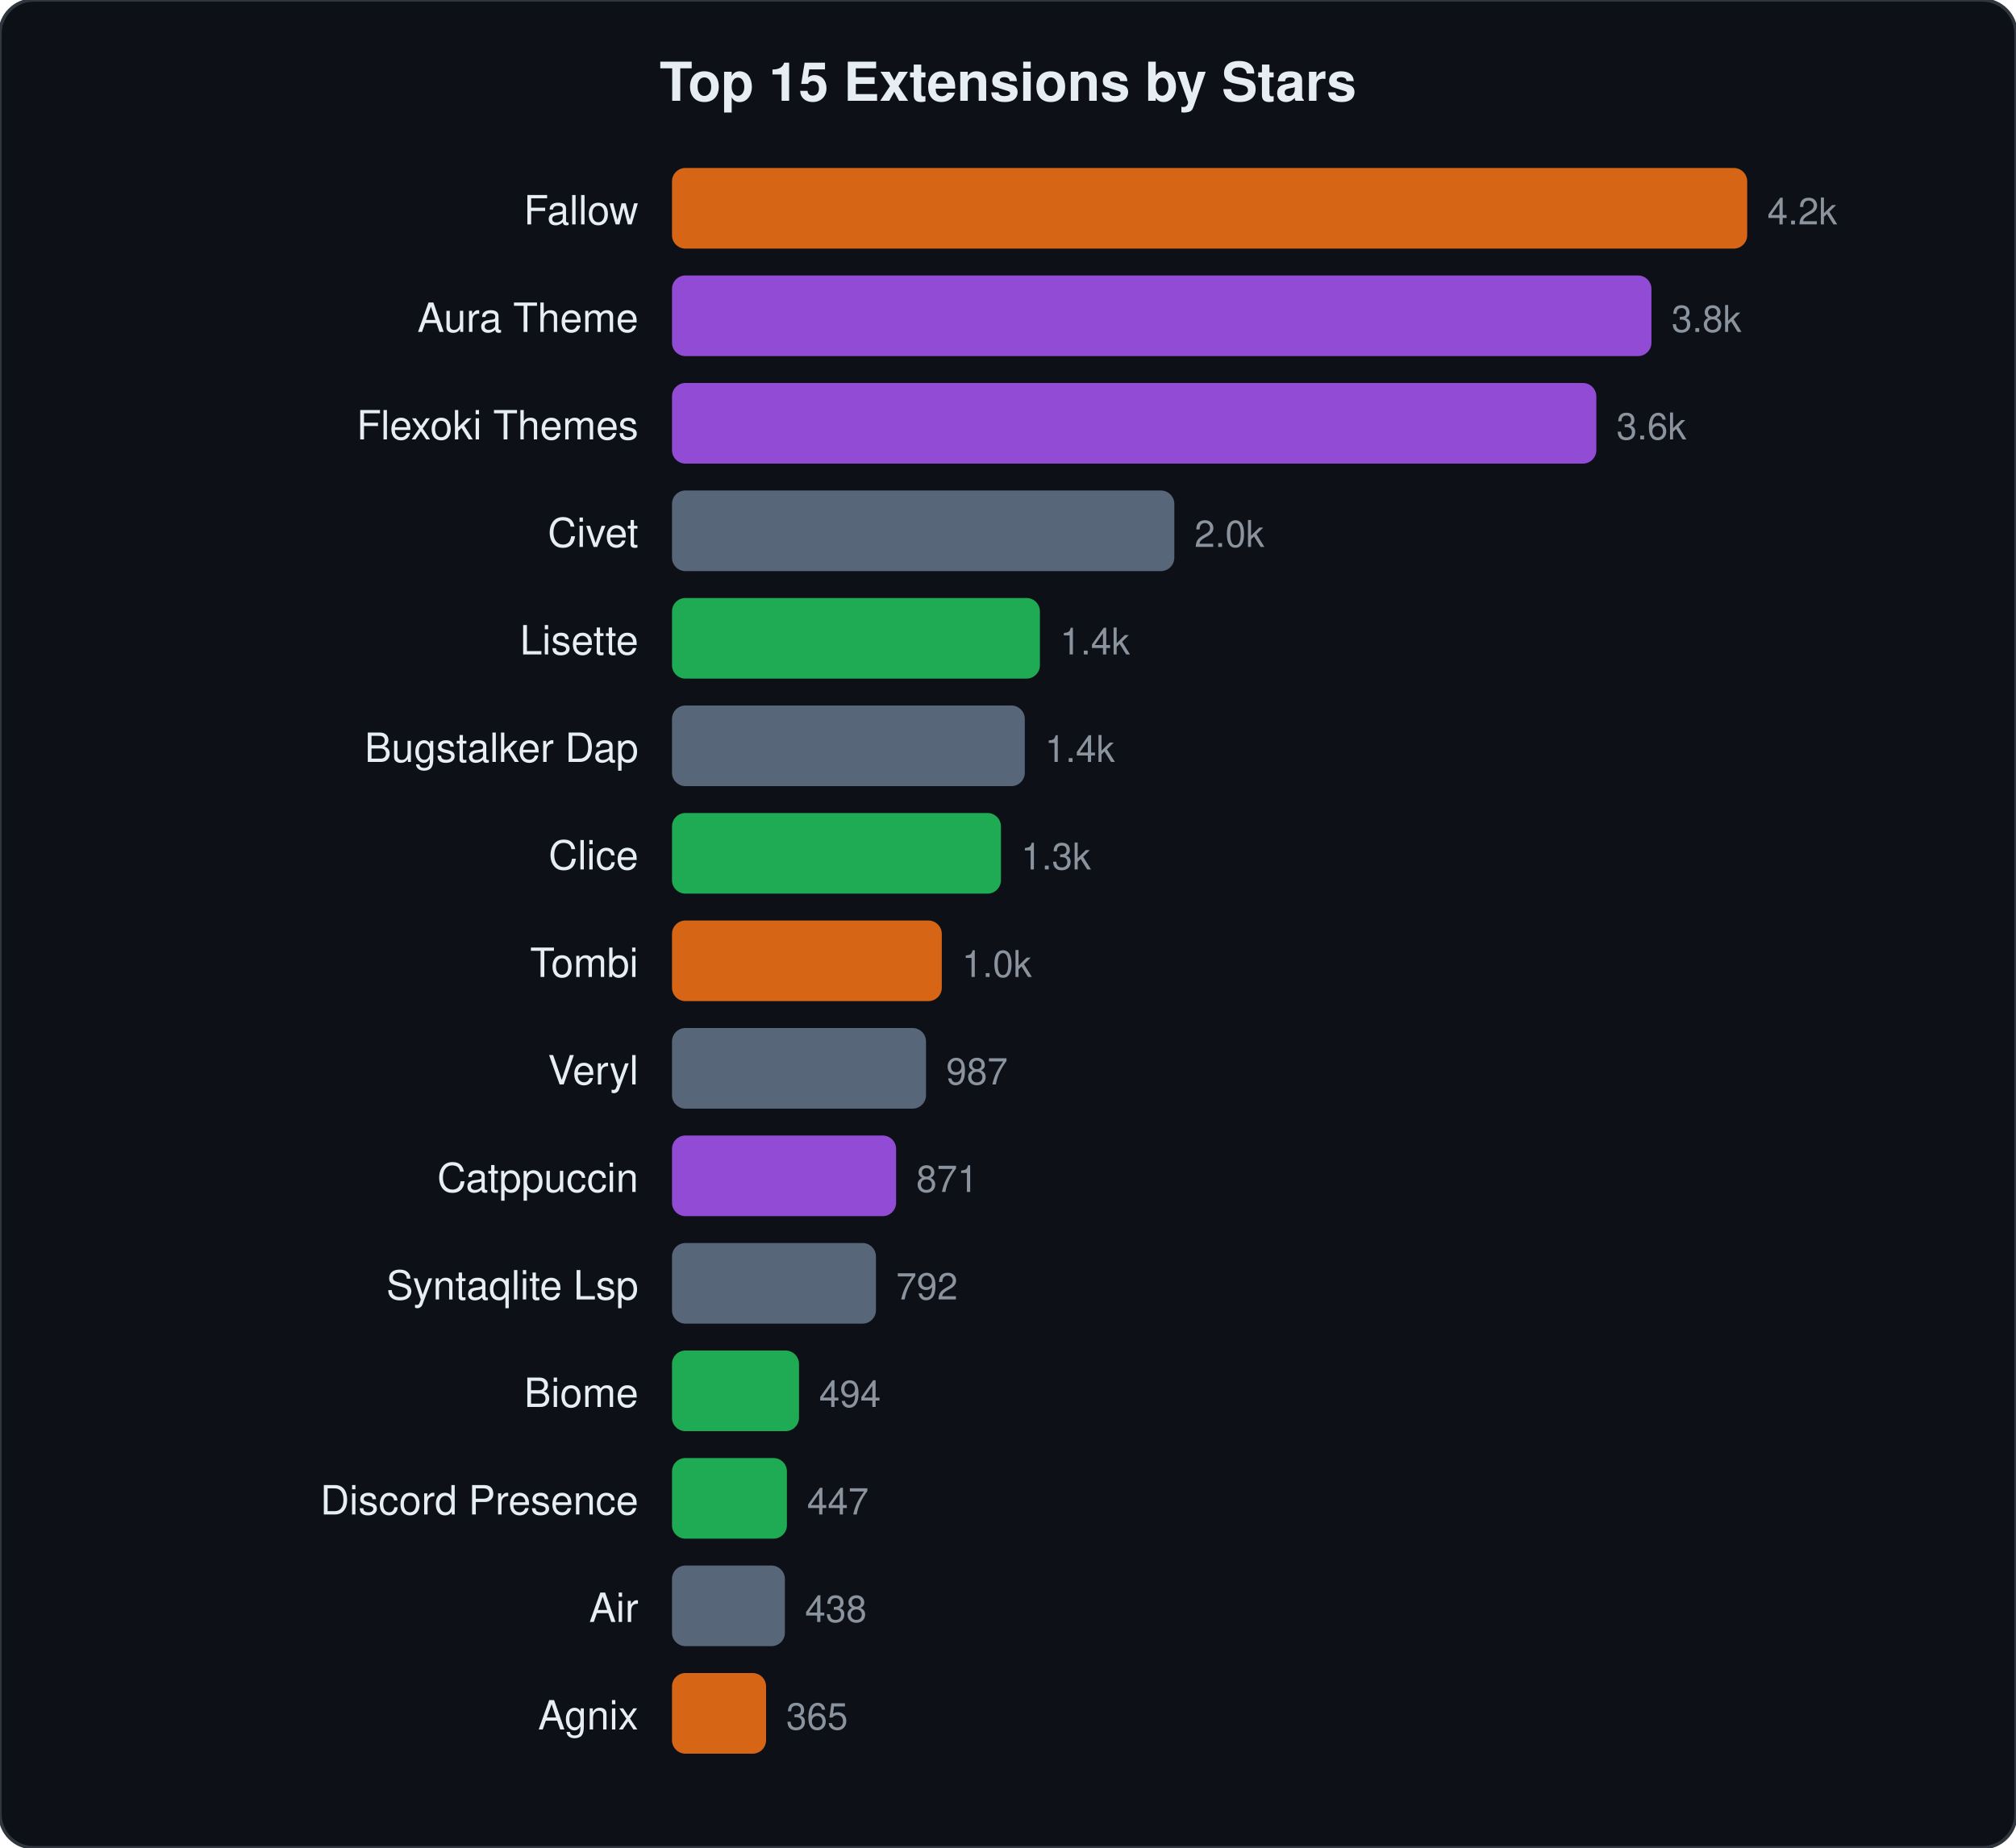
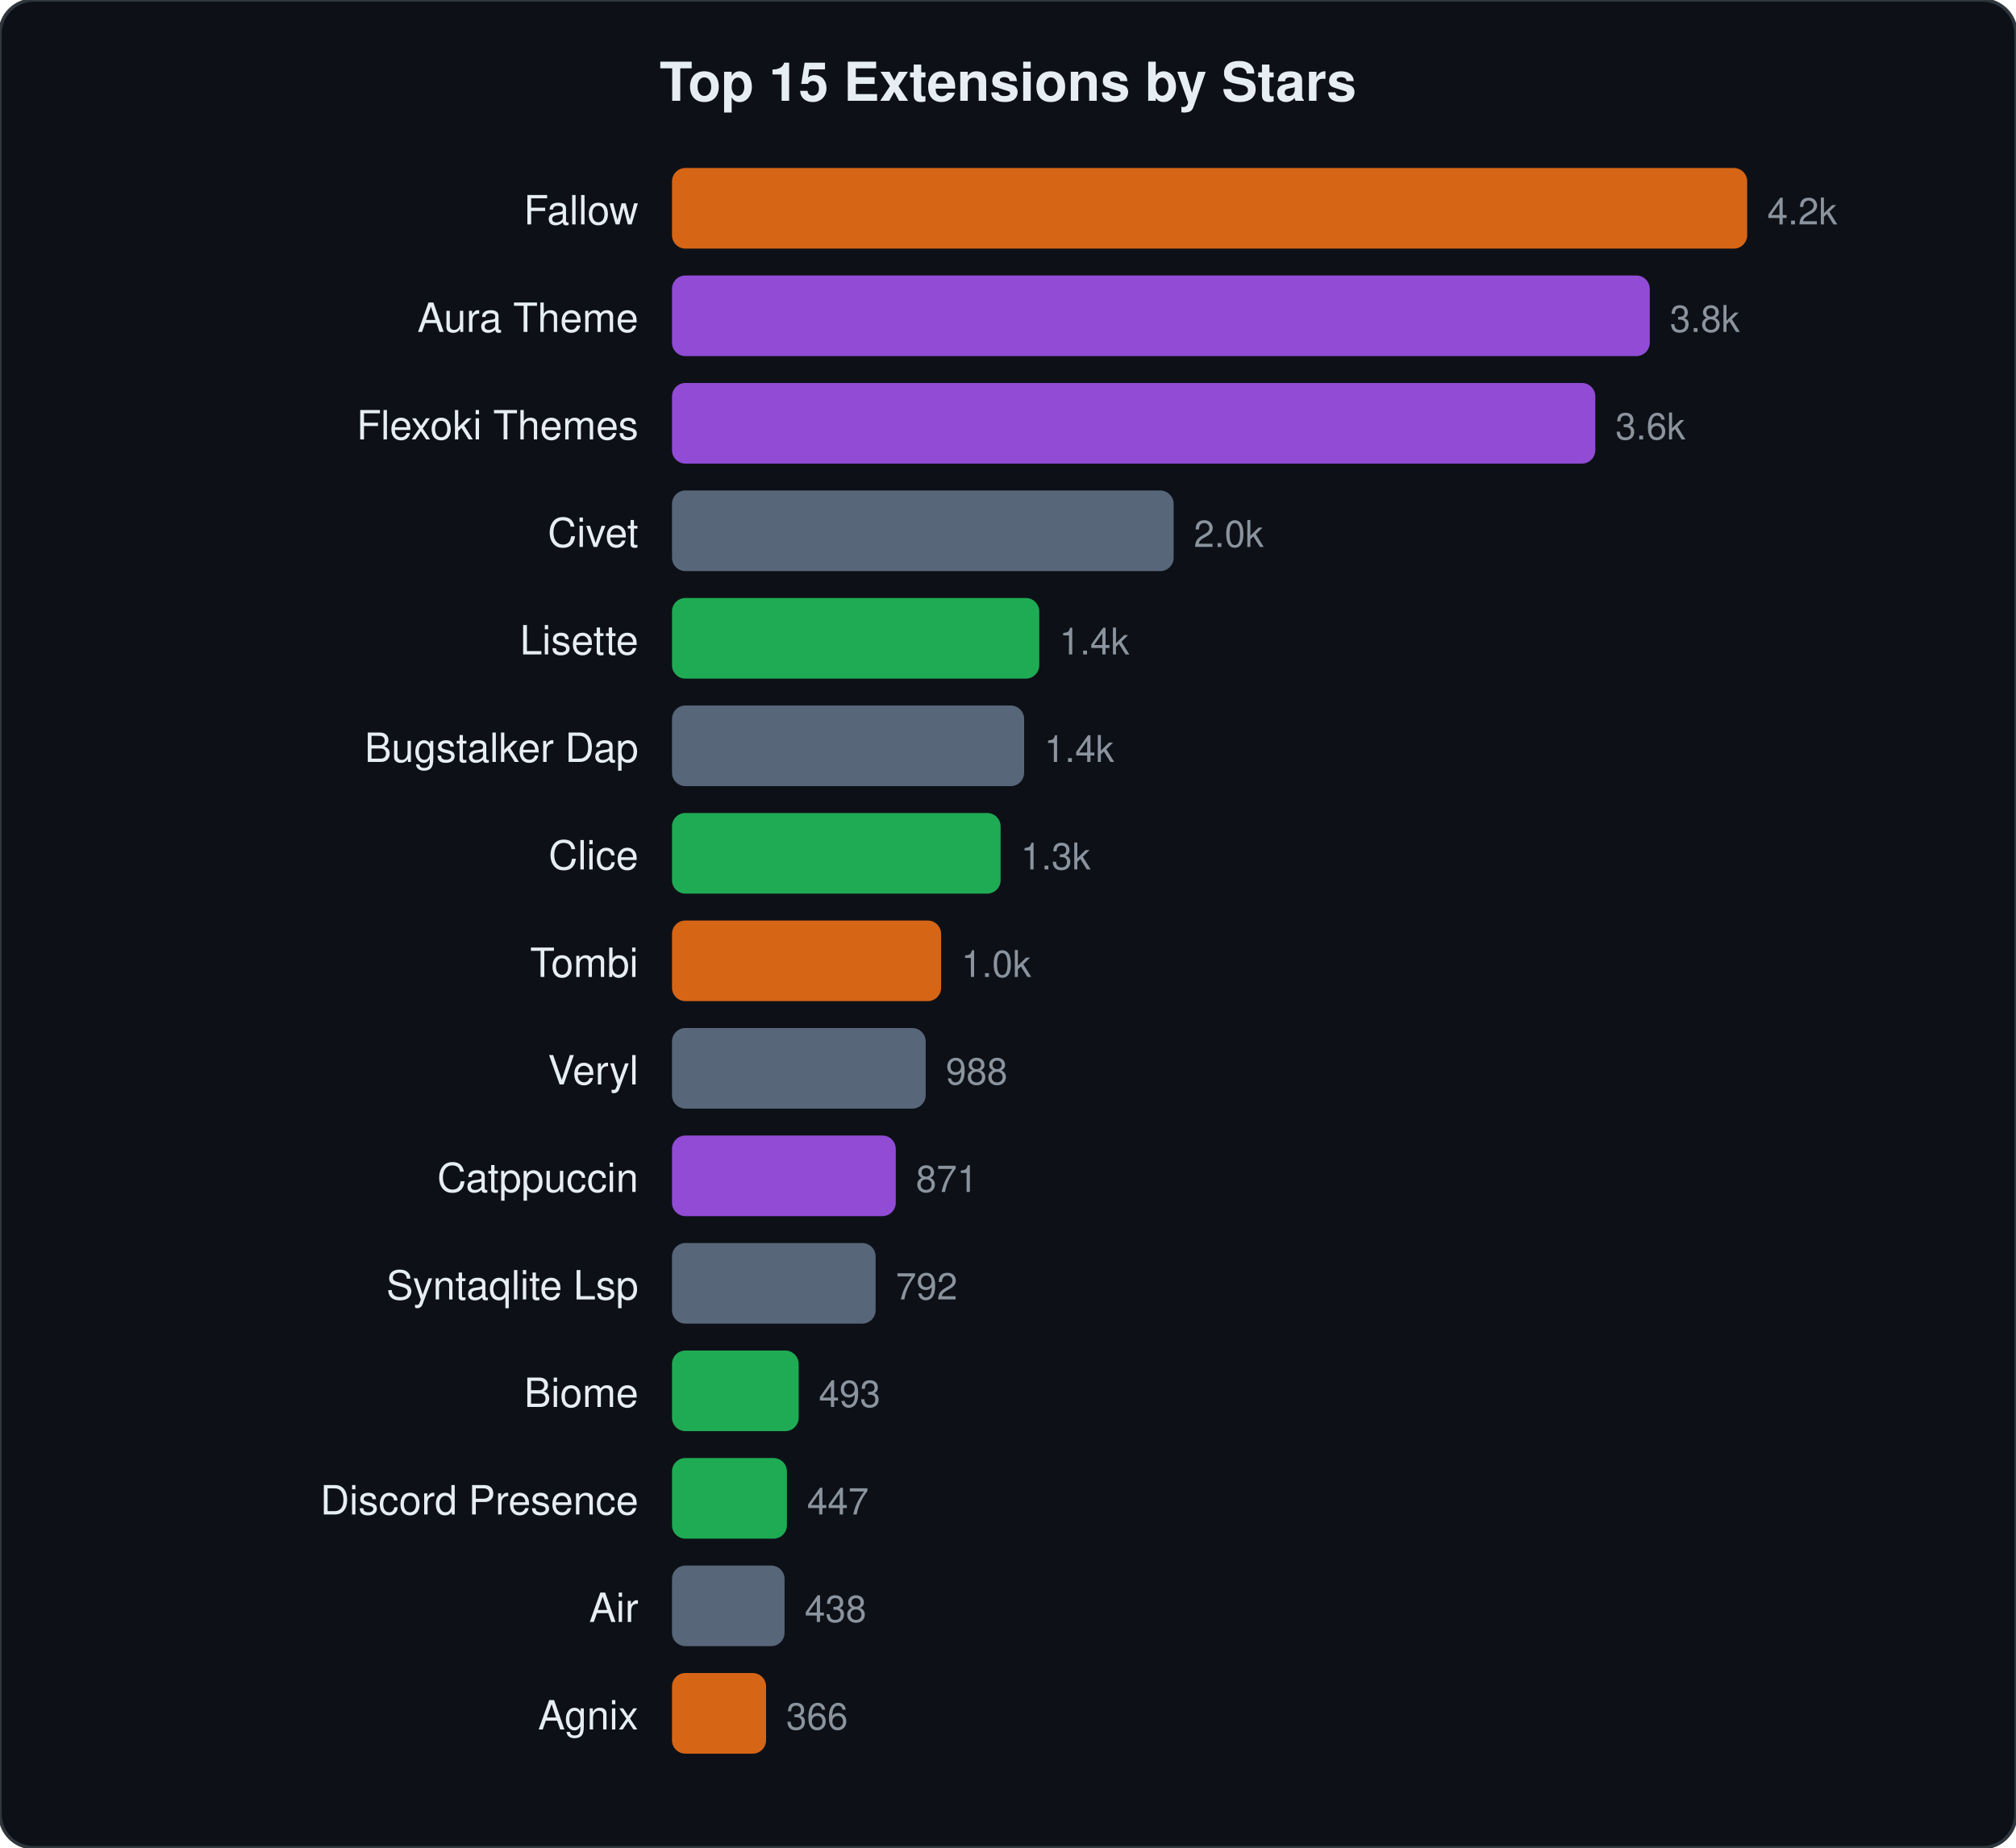
<svg xmlns="http://www.w3.org/2000/svg" viewBox="0 0 600 550" width="600" height="550">
  <style>text{font-family:-apple-system,BlinkMacSystemFont,"Segoe UI",Helvetica,Arial,sans-serif;fill:#e6edf3}.name{font-size:12px}.stars{font-size:11px;fill:#8b949e}.title{font-size:16px;font-weight:600}</style>
  <rect width="600" height="550" rx="10" fill="#0d1117" stroke="#30363d" stroke-width="1" />
  <text x="300" y="30" text-anchor="middle" class="title">Top 15 Extensions by Stars</text>
  <text x="190" y="66.8" text-anchor="end" class="name">Fallow</text>
  <rect x="200" y="50.0" width="320.0" height="24" rx="4" fill="#f97316" opacity="0.85" />
  <text x="526.0" y="66.8" class="stars">4.2k</text>
  <text x="190" y="98.8" text-anchor="end" class="name">Aura Theme</text>
-   <rect x="200" y="82.0" width="291.5" height="24" rx="4" fill="#a855f7" opacity="0.85" />
-   <text x="497.5" y="98.8" class="stars">3.8k</text>
+   <rect x="200" y="82.0" width="291.0" height="24" rx="4" fill="#a855f7" opacity="0.85" />
+   <text x="497.0" y="98.8" class="stars">3.8k</text>
  <text x="190" y="130.8" text-anchor="end" class="name">Flexoki Themes</text>
-   <rect x="200" y="114.0" width="275.1" height="24" rx="4" fill="#a855f7" opacity="0.85" />
-   <text x="481.1" y="130.8" class="stars">3.6k</text>
+   <rect x="200" y="114.0" width="274.8" height="24" rx="4" fill="#a855f7" opacity="0.85" />
+   <text x="480.8" y="130.8" class="stars">3.6k</text>
  <text x="190" y="162.8" text-anchor="end" class="name">Civet</text>
-   <rect x="200" y="146.0" width="149.5" height="24" rx="4" fill="#64748b" opacity="0.85" />
-   <text x="355.5" y="162.8" class="stars">2.0k</text>
+   <rect x="200" y="146.0" width="149.3" height="24" rx="4" fill="#64748b" opacity="0.85" />
+   <text x="355.3" y="162.8" class="stars">2.0k</text>
  <text x="190" y="194.8" text-anchor="end" class="name">Lisette</text>
-   <rect x="200" y="178.0" width="109.5" height="24" rx="4" fill="#22c55e" opacity="0.85" />
-   <text x="315.5" y="194.8" class="stars">1.4k</text>
+   <rect x="200" y="178.0" width="109.3" height="24" rx="4" fill="#22c55e" opacity="0.85" />
+   <text x="315.3" y="194.8" class="stars">1.4k</text>
  <text x="190" y="226.8" text-anchor="end" class="name">Bugstalker Dap</text>
-   <rect x="200" y="210.0" width="105.0" height="24" rx="4" fill="#64748b" opacity="0.85" />
-   <text x="311.0" y="226.8" class="stars">1.4k</text>
+   <rect x="200" y="210.0" width="104.8" height="24" rx="4" fill="#64748b" opacity="0.85" />
+   <text x="310.8" y="226.8" class="stars">1.4k</text>
  <text x="190" y="258.8" text-anchor="end" class="name">Clice</text>
-   <rect x="200" y="242.0" width="97.9" height="24" rx="4" fill="#22c55e" opacity="0.85" />
-   <text x="303.9" y="258.8" class="stars">1.3k</text>
+   <rect x="200" y="242.0" width="97.8" height="24" rx="4" fill="#22c55e" opacity="0.85" />
+   <text x="303.8" y="258.8" class="stars">1.3k</text>
  <text x="190" y="290.8" text-anchor="end" class="name">Tombi</text>
-   <rect x="200" y="274.0" width="80.3" height="24" rx="4" fill="#f97316" opacity="0.85" />
-   <text x="286.3" y="290.8" class="stars">1.0k</text>
+   <rect x="200" y="274.0" width="80.1" height="24" rx="4" fill="#f97316" opacity="0.85" />
+   <text x="286.1" y="290.8" class="stars">1.0k</text>
  <text x="190" y="322.8" text-anchor="end" class="name">Veryl</text>
-   <rect x="200" y="306.0" width="75.6" height="24" rx="4" fill="#64748b" opacity="0.85" />
-   <text x="281.6" y="322.8" class="stars">987</text>
+   <rect x="200" y="306.0" width="75.5" height="24" rx="4" fill="#64748b" opacity="0.85" />
+   <text x="281.5" y="322.8" class="stars">988</text>
  <text x="190" y="354.8" text-anchor="end" class="name">Catppuccin</text>
-   <rect x="200" y="338.0" width="66.7" height="24" rx="4" fill="#a855f7" opacity="0.85" />
-   <text x="272.7" y="354.8" class="stars">871</text>
+   <rect x="200" y="338.0" width="66.6" height="24" rx="4" fill="#a855f7" opacity="0.85" />
+   <text x="272.6" y="354.8" class="stars">871</text>
  <text x="190" y="386.8" text-anchor="end" class="name">Syntaqlite Lsp</text>
-   <rect x="200" y="370.0" width="60.7" height="24" rx="4" fill="#64748b" opacity="0.85" />
-   <text x="266.7" y="386.8" class="stars">792</text>
+   <rect x="200" y="370.0" width="60.6" height="24" rx="4" fill="#64748b" opacity="0.85" />
+   <text x="266.6" y="386.8" class="stars">792</text>
  <text x="190" y="418.8" text-anchor="end" class="name">Biome</text>
-   <rect x="200" y="402.0" width="37.8" height="24" rx="4" fill="#22c55e" opacity="0.85" />
-   <text x="243.8" y="418.8" class="stars">494</text>
+   <rect x="200" y="402.0" width="37.7" height="24" rx="4" fill="#22c55e" opacity="0.85" />
+   <text x="243.7" y="418.8" class="stars">493</text>
  <text x="190" y="450.8" text-anchor="end" class="name">Discord Presence</text>
  <rect x="200" y="434.0" width="34.2" height="24" rx="4" fill="#22c55e" opacity="0.85" />
  <text x="240.2" y="450.8" class="stars">447</text>
  <text x="190" y="482.8" text-anchor="end" class="name">Air</text>
-   <rect x="200" y="466.0" width="33.6" height="24" rx="4" fill="#64748b" opacity="0.85" />
-   <text x="239.6" y="482.8" class="stars">438</text>
+   <rect x="200" y="466.0" width="33.5" height="24" rx="4" fill="#64748b" opacity="0.85" />
+   <text x="239.5" y="482.8" class="stars">438</text>
  <text x="190" y="514.8" text-anchor="end" class="name">Agnix</text>
  <rect x="200" y="498.0" width="28.0" height="24" rx="4" fill="#f97316" opacity="0.85" />
-   <text x="234.0" y="514.8" class="stars">365</text>
+   <text x="234.0" y="514.8" class="stars">366</text>
</svg>
